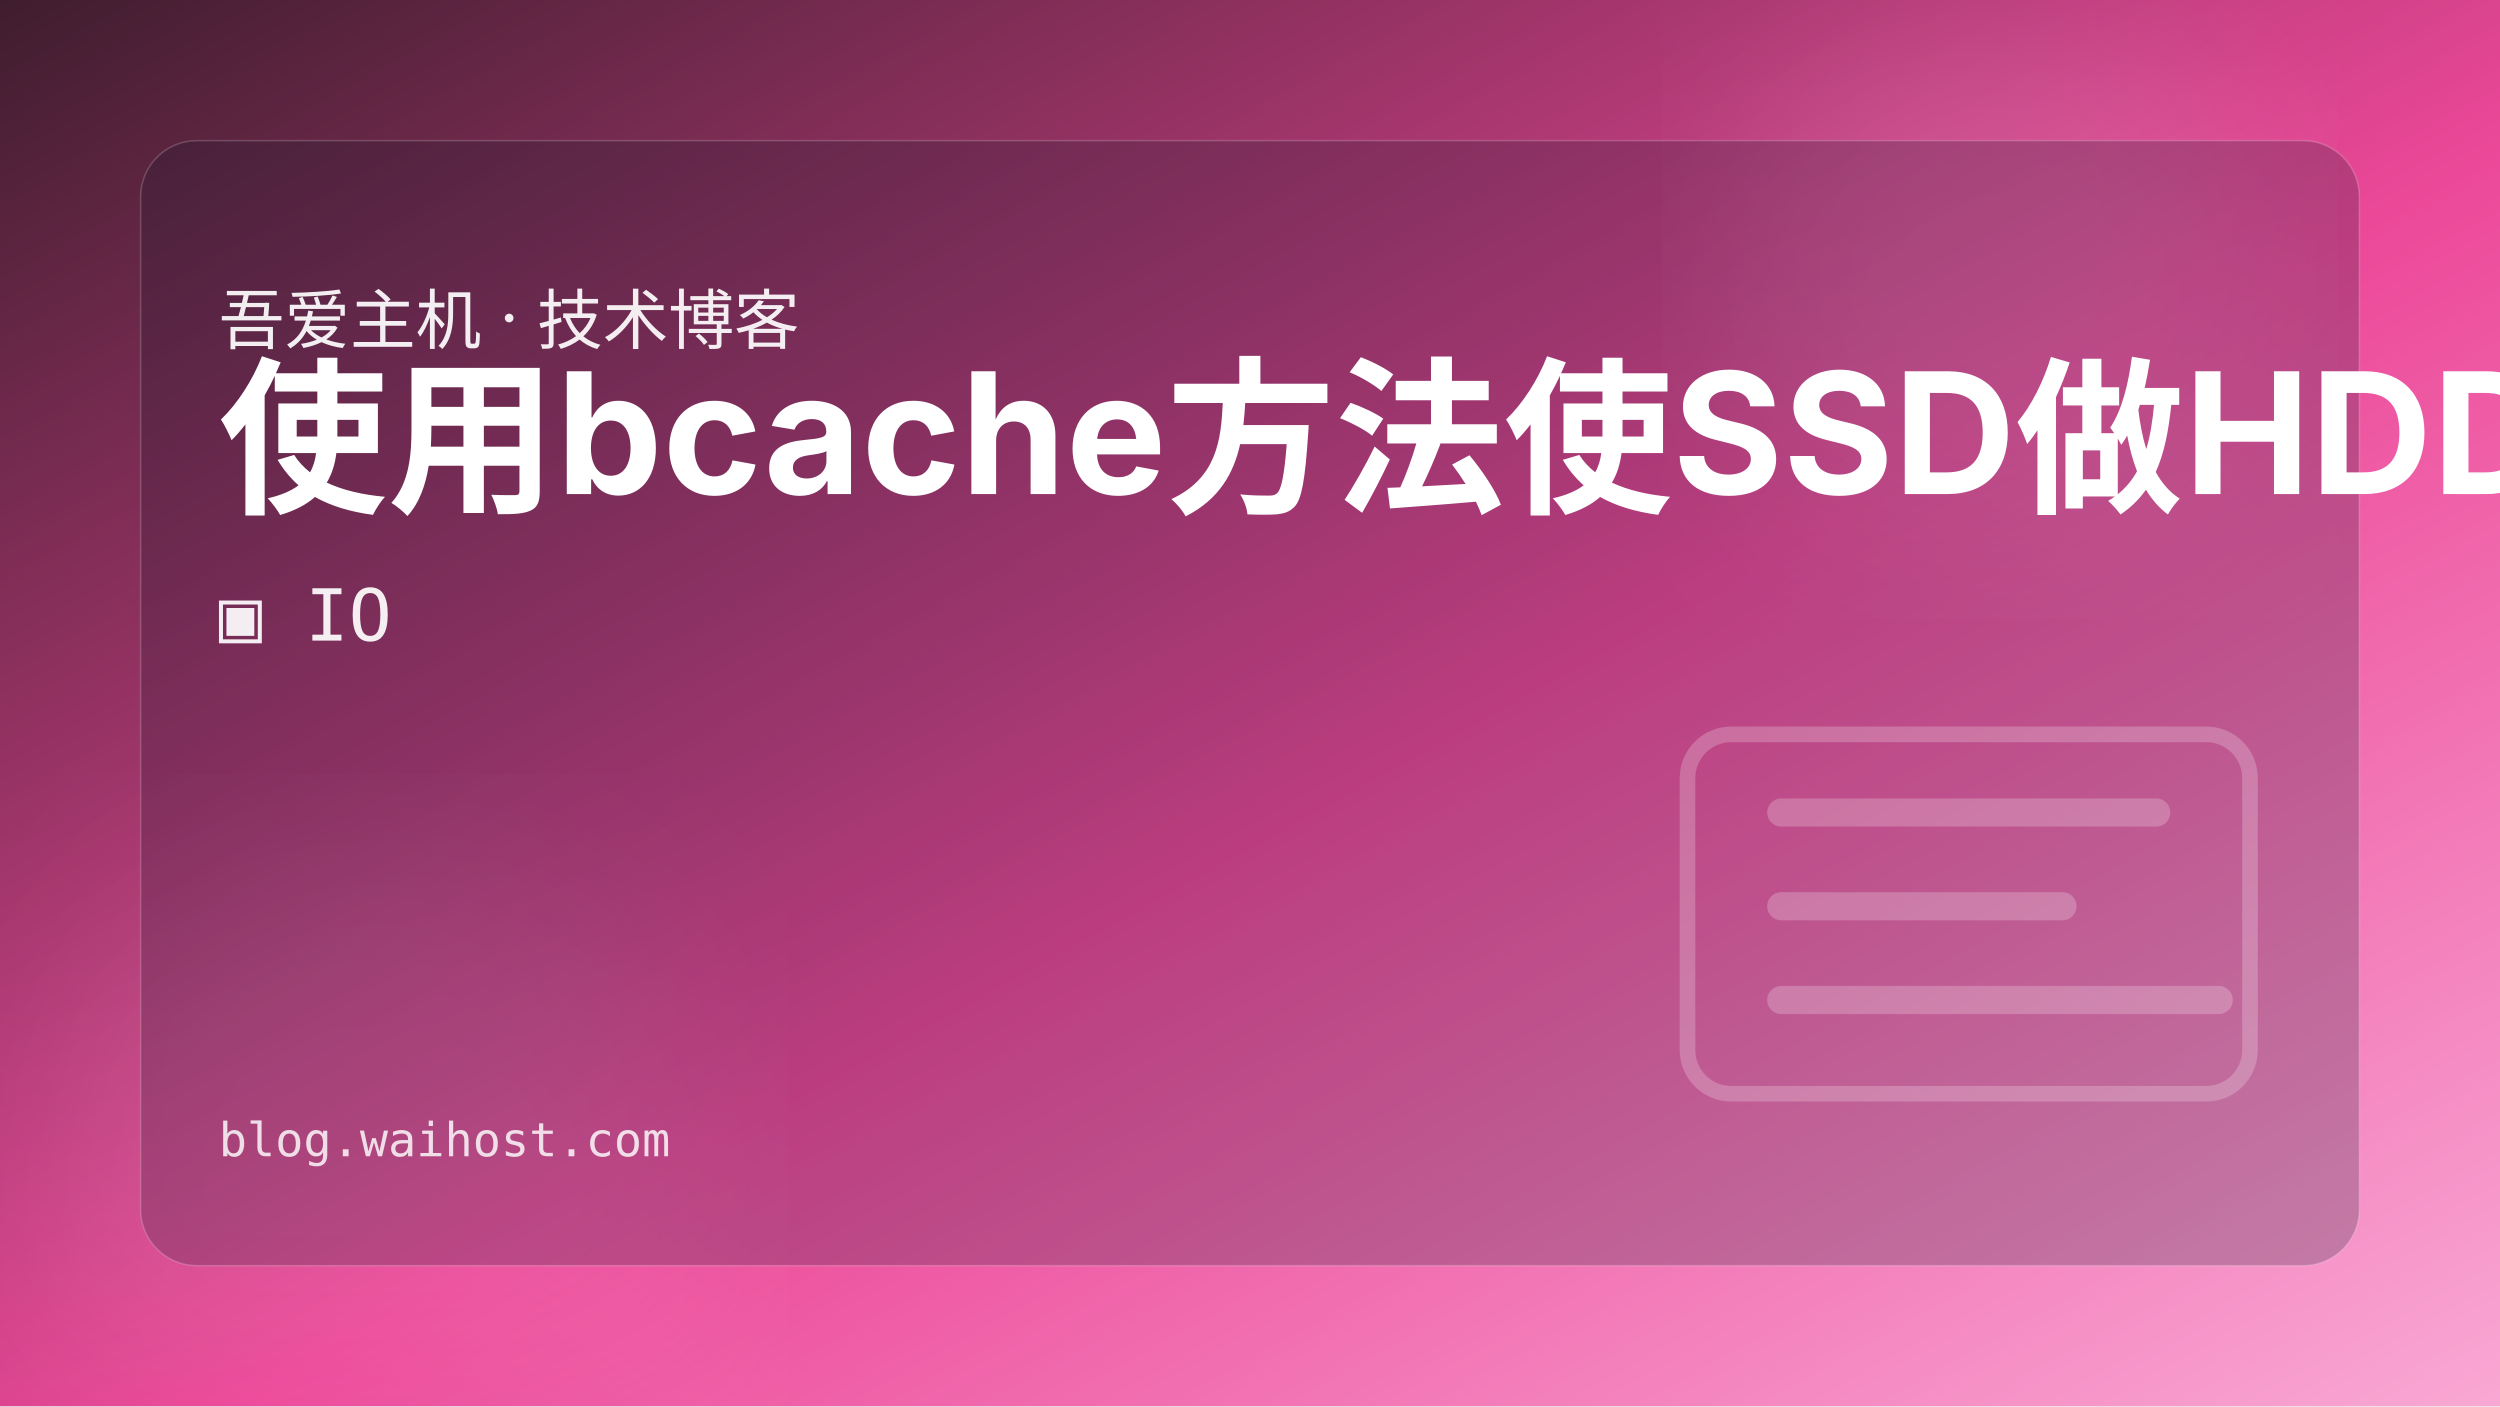
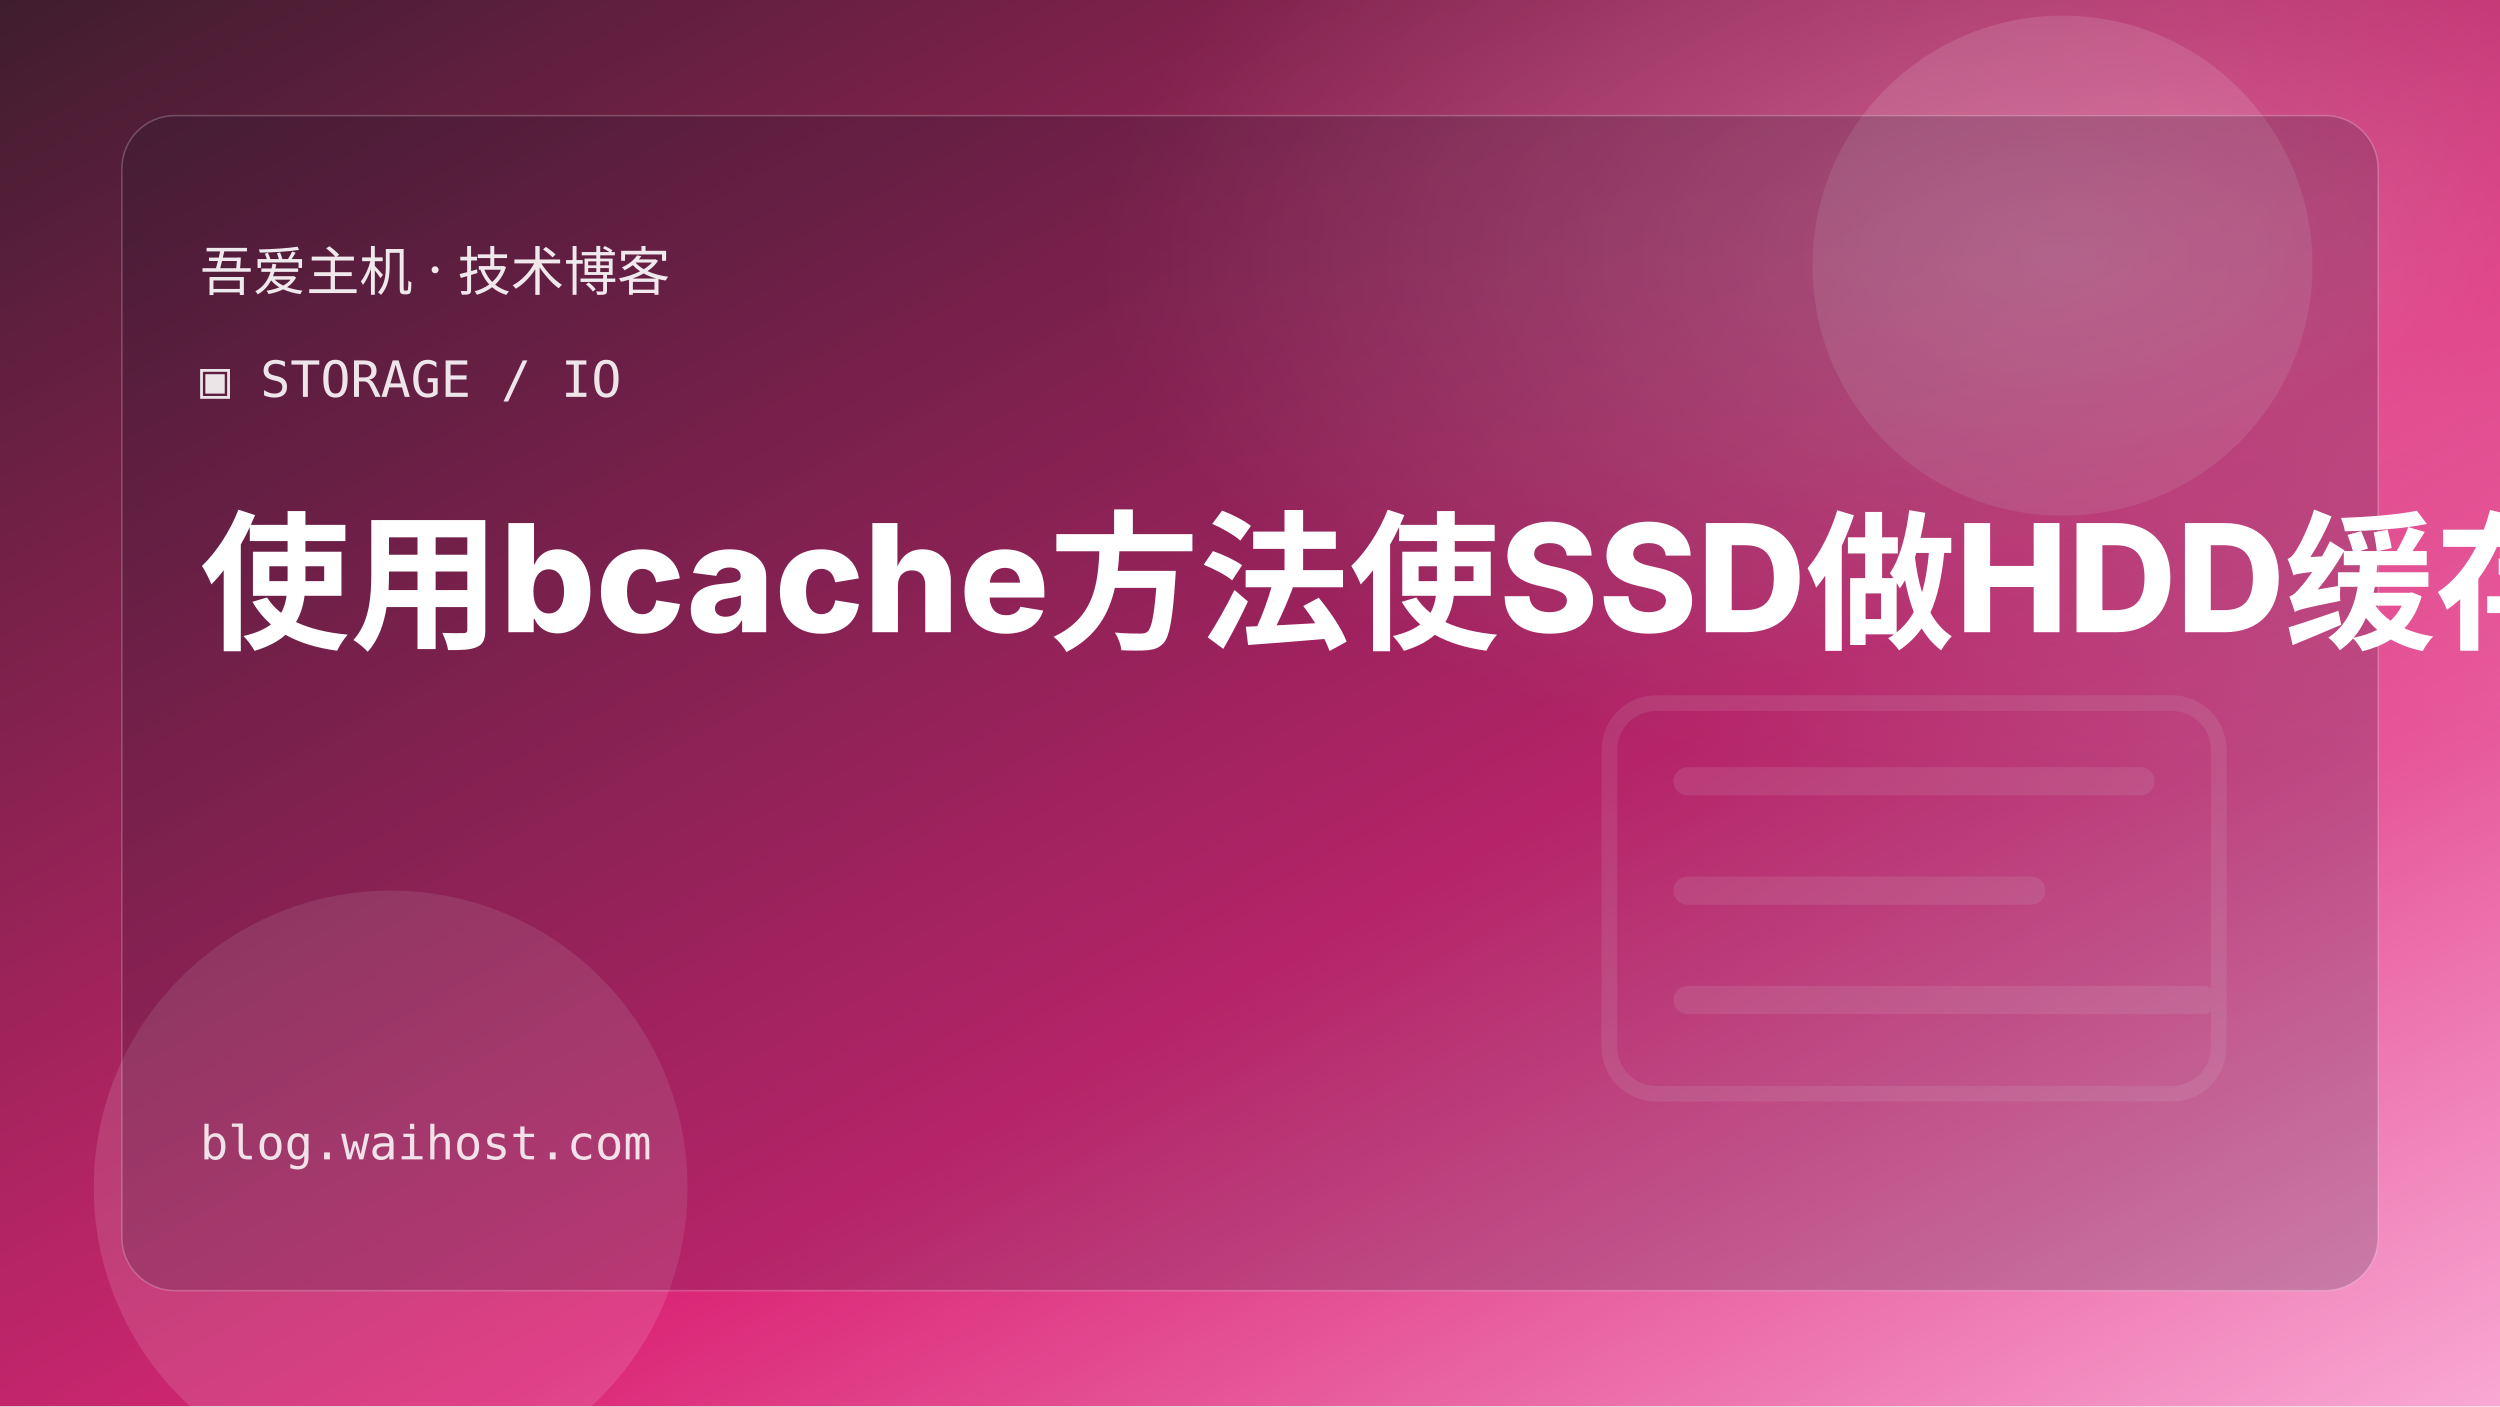
<svg xmlns="http://www.w3.org/2000/svg" width="1600" height="900" viewBox="0 0 1600 900" role="img" aria-label="使用bcache方法使SSD做HDD缓存优化IO速度">
  <defs>
    <linearGradient id="g" x1="0" y1="0" x2="1" y2="1">
      <stop offset="0%" stop-color="#3f1d2e" />
-       <stop offset="55%" stop-color="#ec4899" />
+       <stop offset="60%" stop-color="#db2777" />
      <stop offset="100%" stop-color="#f9a8d4" />
    </linearGradient>
-     <filter id="blur">
-       <feGaussianBlur stdDeviation="60" />
-     </filter>
+     <radialGradient id="shine" cx="82%" cy="18%" r="38%">
+       <stop offset="0%" stop-color="rgba(255,255,255,.28)" />
+       <stop offset="100%" stop-color="rgba(255,255,255,0)" />
+     </radialGradient>
  </defs>
  <rect width="1600" height="900" fill="url(#g)" />
-   <circle cx="1280" cy="180" r="180" fill="rgba(255,255,255,.10)" filter="url(#blur)" />
-   <circle cx="240" cy="760" r="220" fill="rgba(255,255,255,.08)" filter="url(#blur)" />
-   <rect x="90" y="90" width="1420" height="720" rx="36" fill="rgba(15,23,42,.22)" stroke="rgba(255,255,255,.18)" />
-   <text x="140" y="220" font-size="42" font-family="Inter, Arial, sans-serif" fill="white" opacity=".92">吾爱主机 · 技术博客</text>
-   <text x="140" y="320" font-size="108" font-weight="700" font-family="Inter, 'PingFang SC', 'Microsoft YaHei', sans-serif" fill="white">使用bcache方法使SSD做HDD缓存优化IO速度</text>
-   <text x="140" y="410" font-size="46" font-family="JetBrains Mono, Consolas, monospace" fill="rgba(255,255,255,.92)">▣ IO</text>
-   <g opacity=".22" stroke="white" fill="none">
-     <path d="M1140 520h240M1140 580h180M1140 640h280" stroke-width="18" stroke-linecap="round" />
-     <rect x="1080" y="470" width="360" height="230" rx="28" stroke-width="10" />
+   <rect width="1600" height="900" fill="url(#shine)" />
+   <g opacity=".12">
+     <circle cx="1320" cy="170" r="160" fill="#fff" />
+     <circle cx="250" cy="760" r="190" fill="#fff" />
+     <path d="M1080 500h290M1080 570h220M1080 640h330" stroke="#fff" stroke-width="18" stroke-linecap="round" />
+     <rect x="1030" y="450" width="390" height="250" rx="30" stroke="#fff" stroke-width="10" fill="none" />
  </g>
-   <text x="140" y="740" font-size="30" font-family="JetBrains Mono, Consolas, monospace" fill="rgba(255,255,255,.82)">blog.waihost.com</text>
+   <rect x="78" y="74" width="1444" height="752" rx="34" fill="rgba(15,23,42,.18)" stroke="rgba(255,255,255,.22)" />
+   <text x="128" y="186" font-size="34" font-family="Inter,Arial,sans-serif" fill="rgba(255,255,255,.9)">吾爱主机 · 技术博客</text>
+   <text x="128" y="254" font-size="32" font-family="JetBrains Mono,Consolas,monospace" fill="rgba(255,255,255,.88)">▣ STORAGE / IO</text>
+   <text x="128" y="408" font-size="96" font-weight="800" font-family="Inter,'PingFang SC','Microsoft YaHei',sans-serif" fill="#fff">使用bcache方法使SSD做HDD缓存优化IO速度</text>
+   <text x="128" y="742" font-size="30" font-family="JetBrains Mono,Consolas,monospace" fill="rgba(255,255,255,.85)">blog.waihost.com</text>
</svg>
